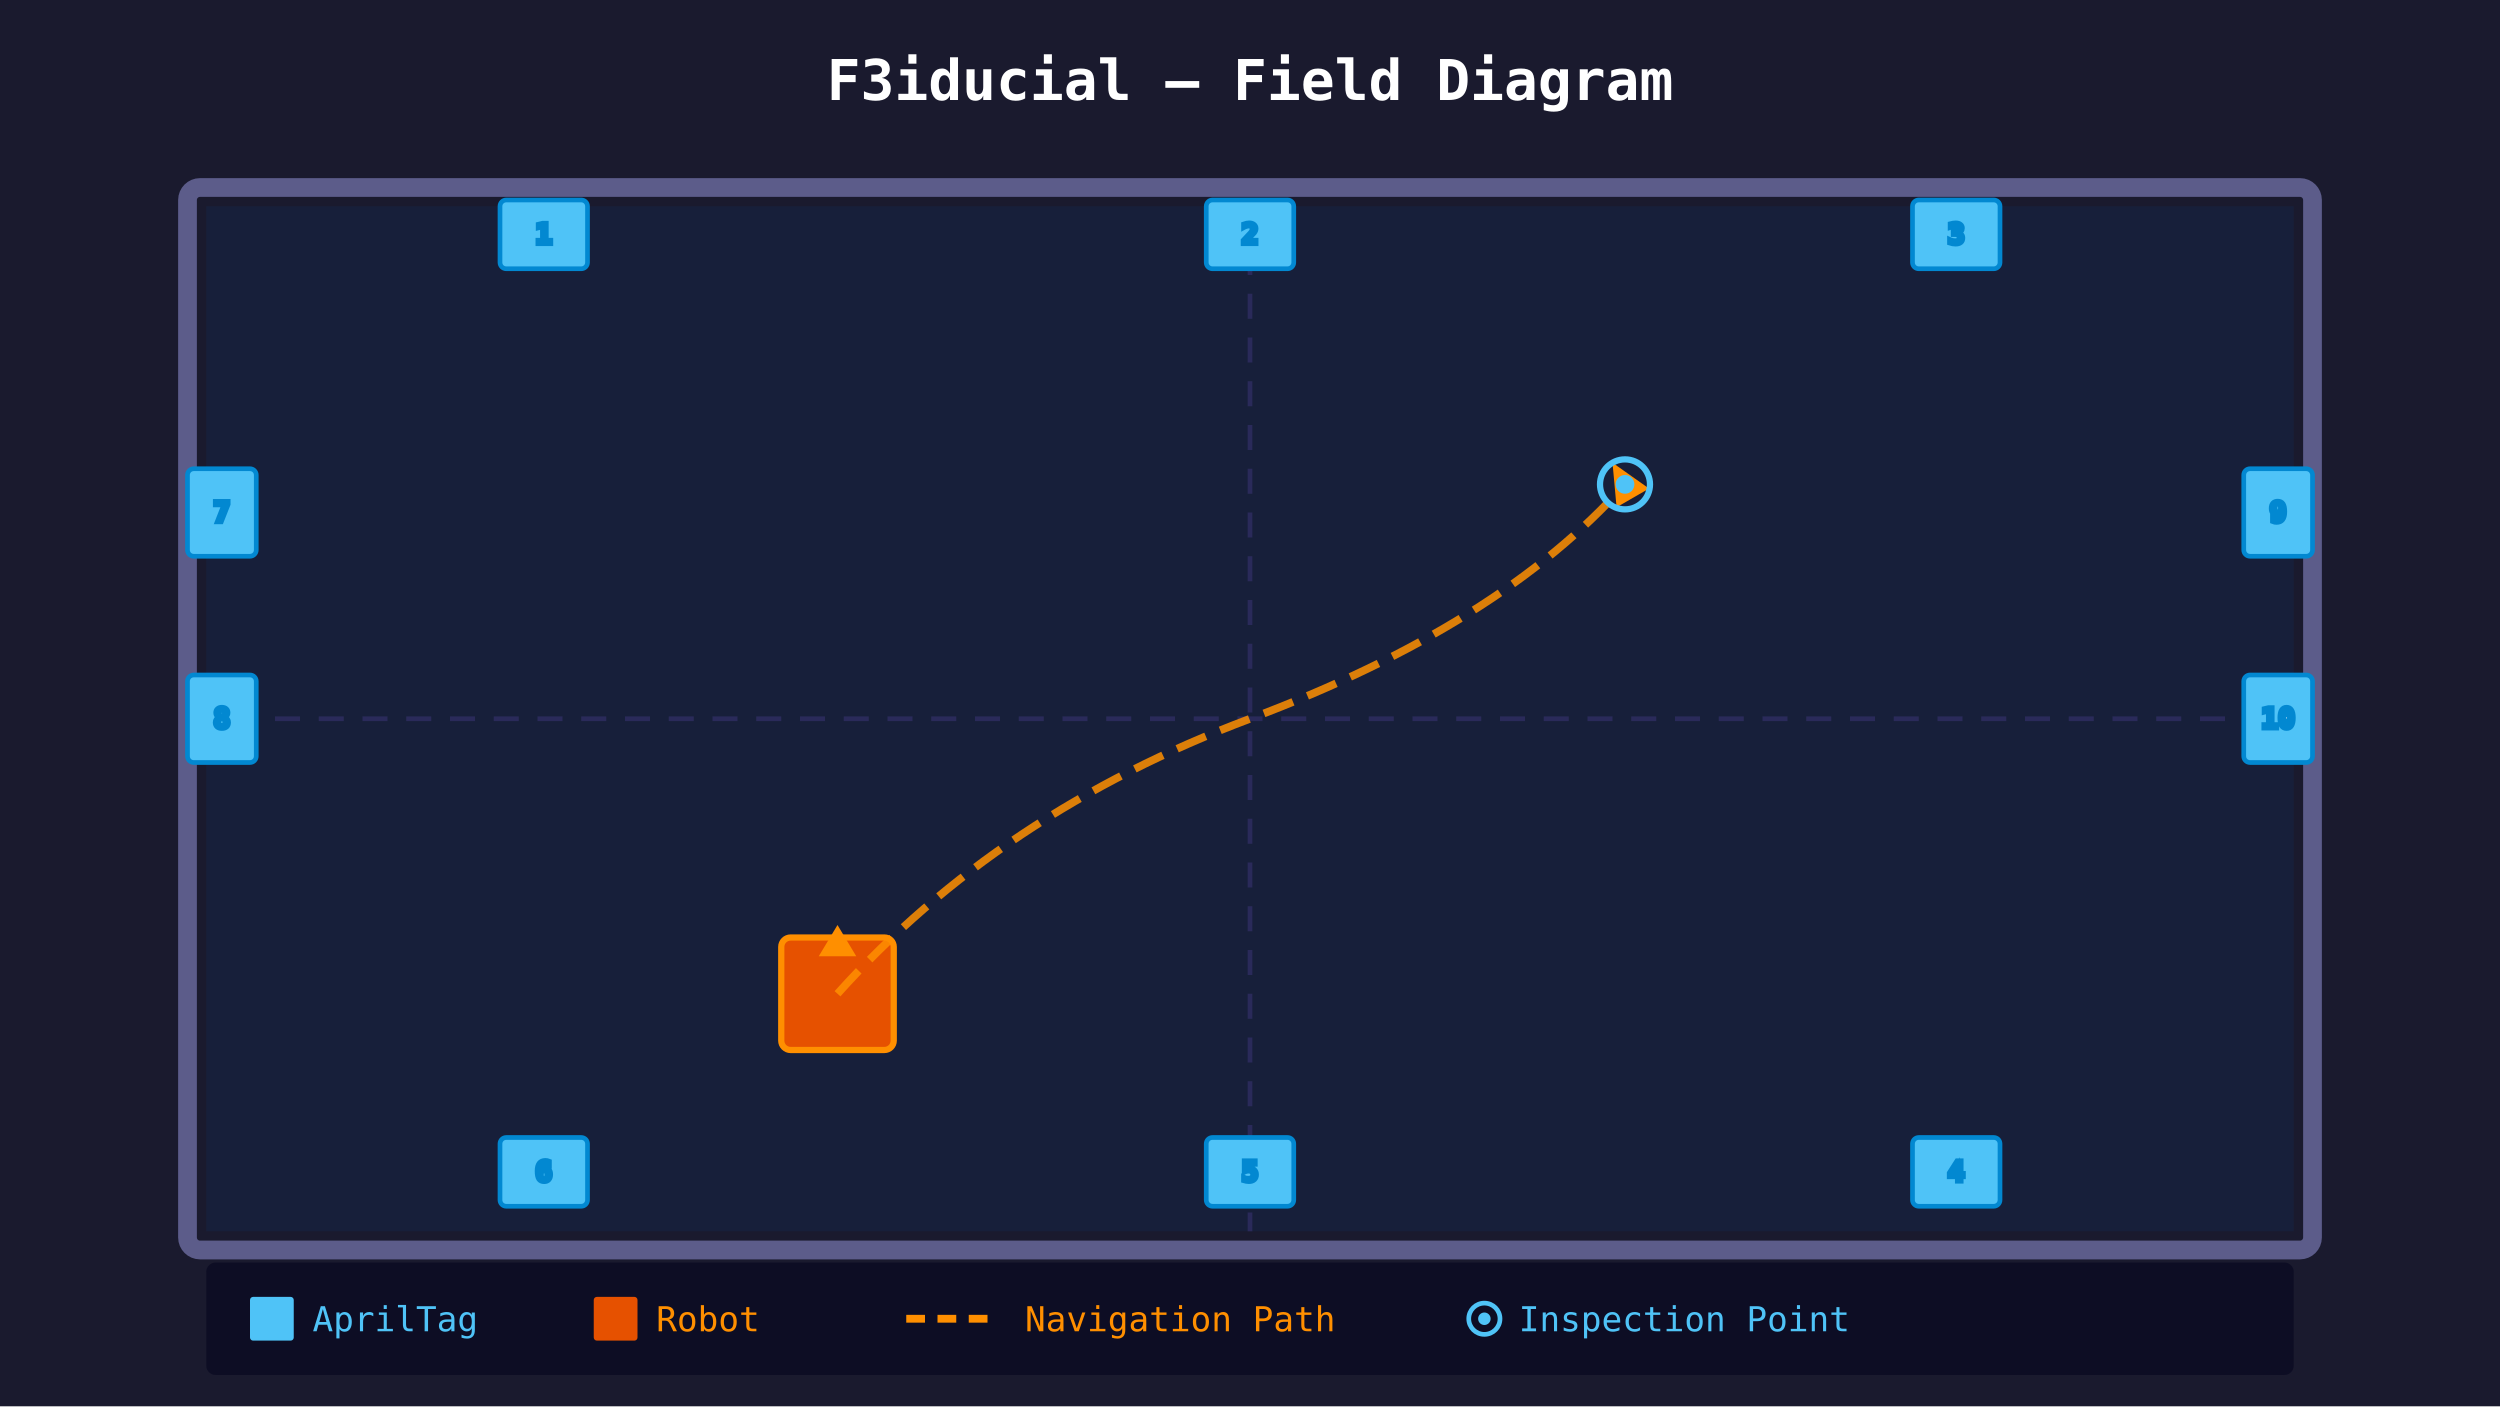
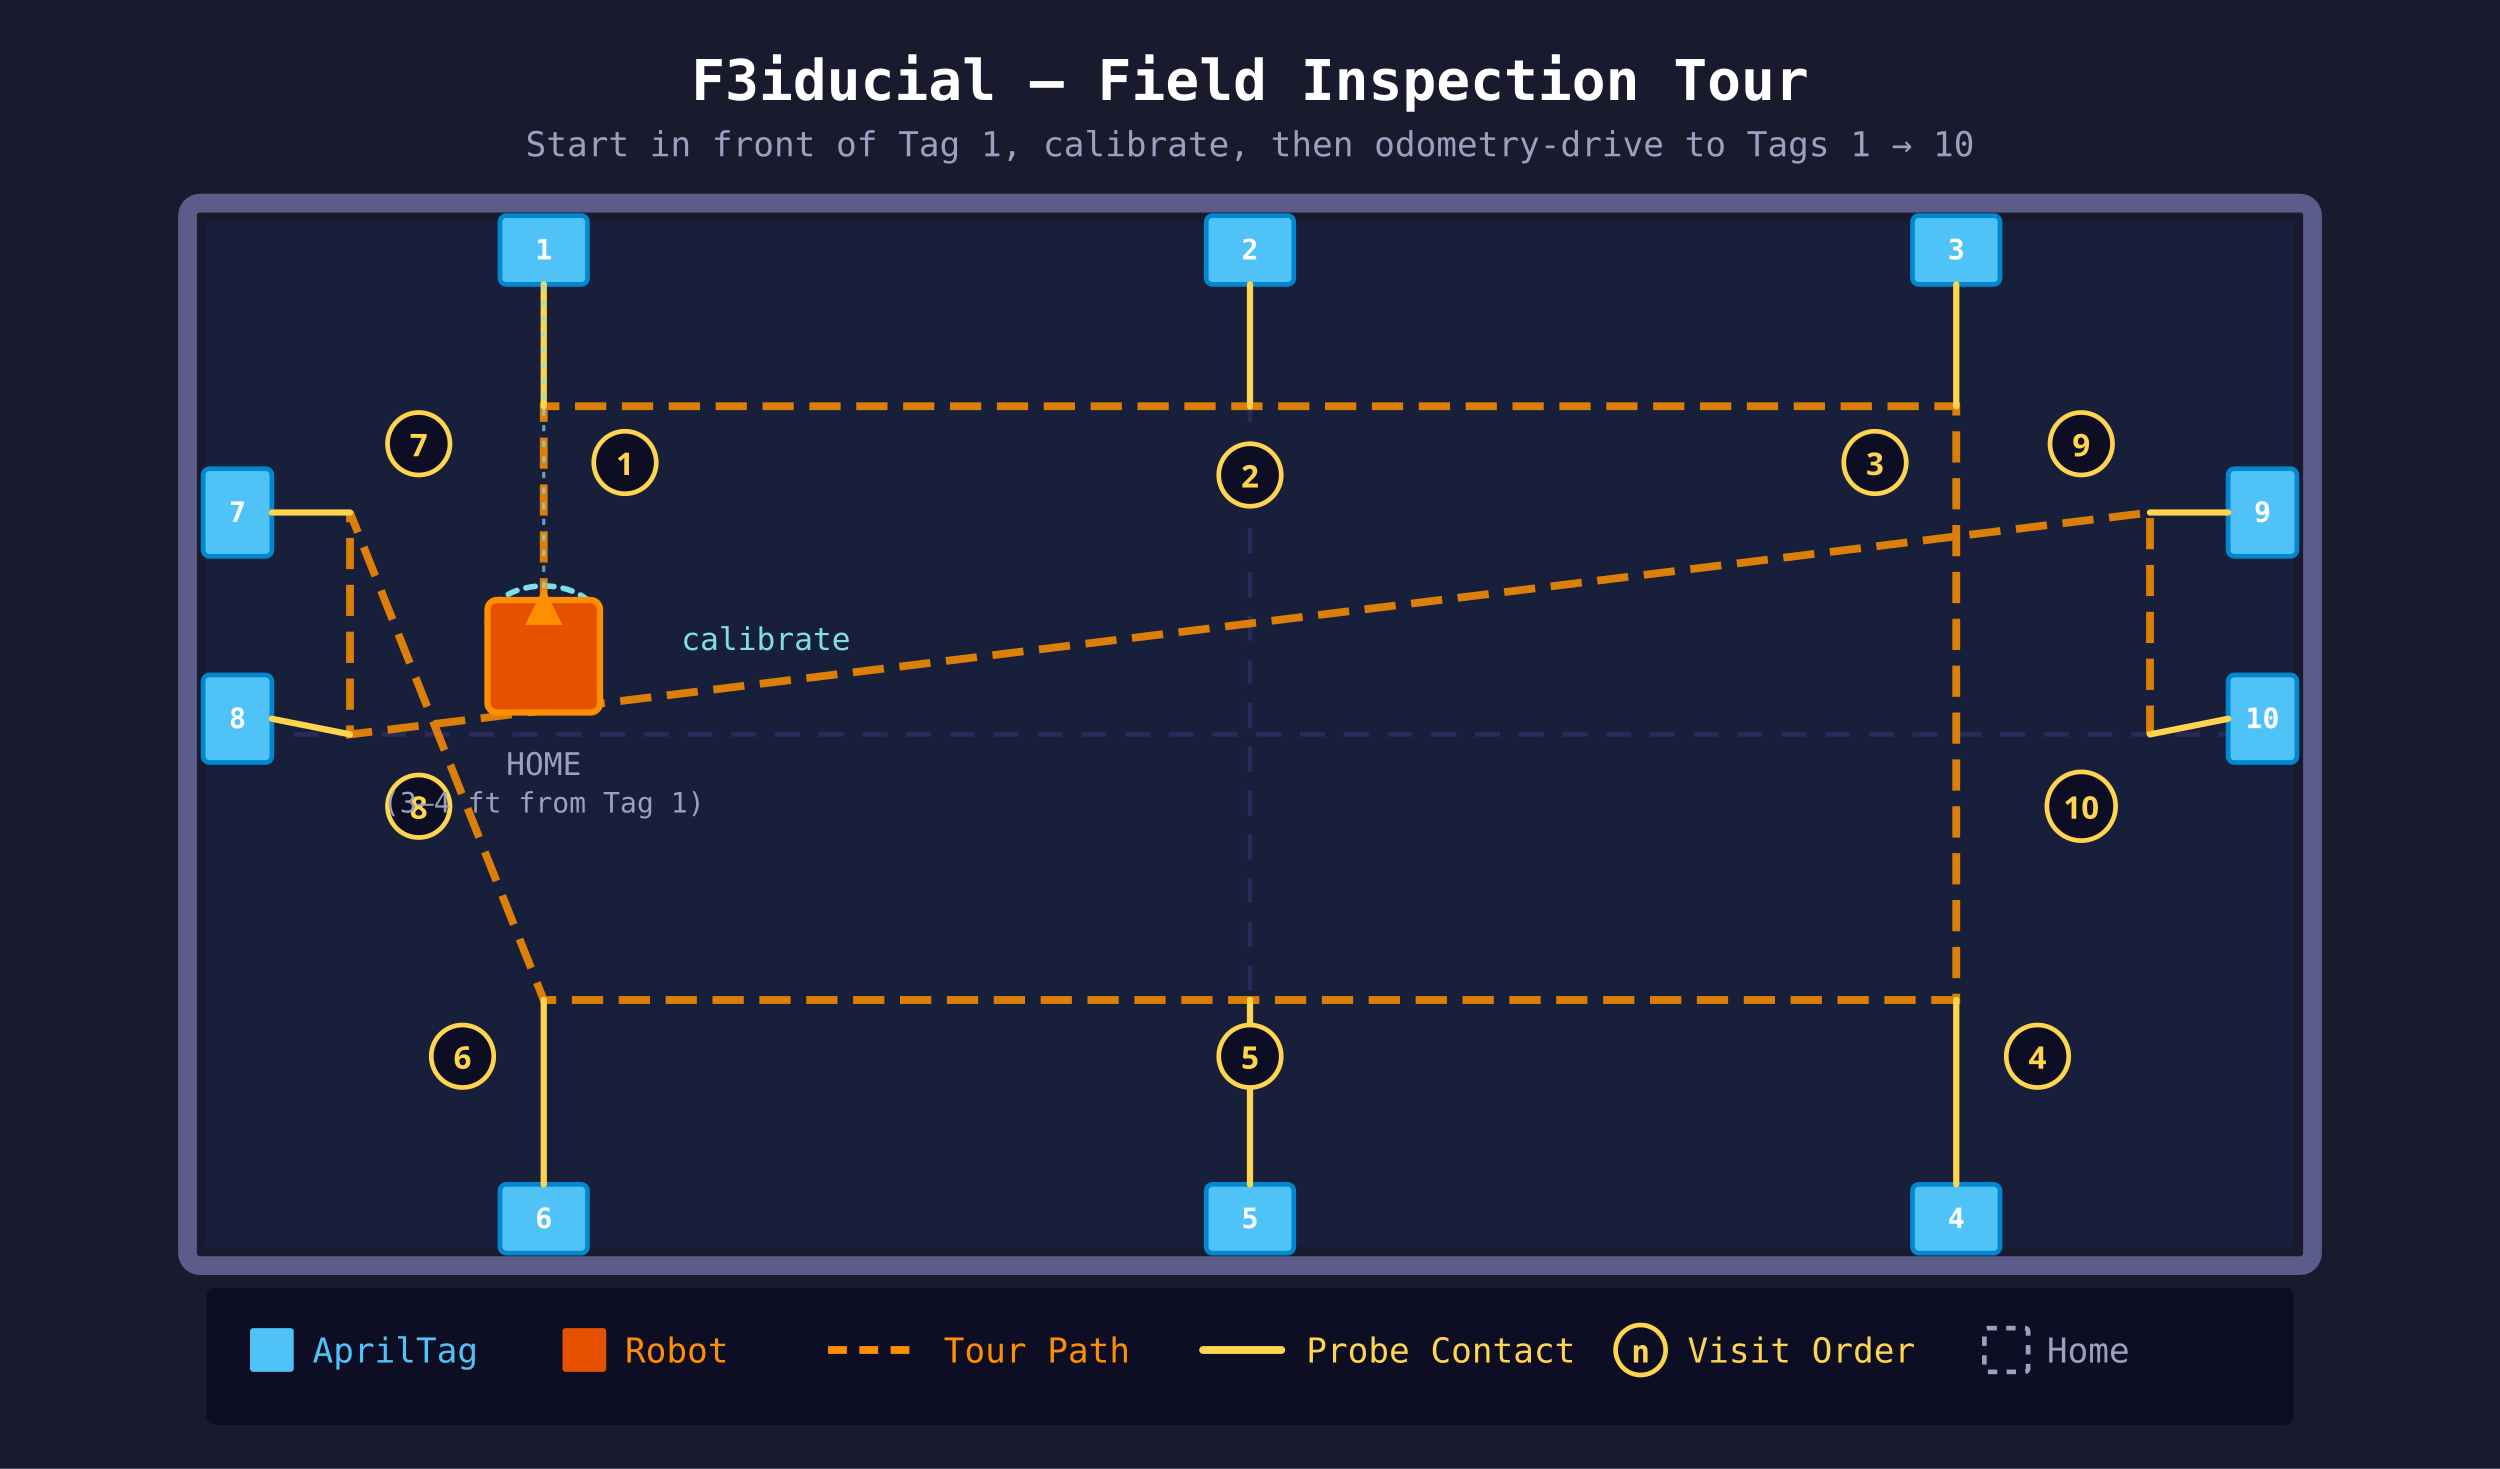
- <svg xmlns="http://www.w3.org/2000/svg" viewBox="0 0 800 450" font-family="monospace, sans-serif">
-   <rect width="800" height="450" fill="#1a1a2e" />
-   <text x="400" y="32" text-anchor="middle" fill="white" font-size="18" font-weight="bold">F3iducial — Field Diagram</text>
-   <rect x="60" y="60" width="680" height="340" fill="none" stroke="#5c5c8a" stroke-width="6" rx="4" />
-   <rect x="66" y="66" width="668" height="328" fill="#16213e" opacity="0.7" />
-   <line x1="400" y1="66" x2="400" y2="394" stroke="#2a2a5a" stroke-width="1.5" stroke-dasharray="8,6" />
-   <line x1="60" y1="230" x2="740" y2="230" stroke="#2a2a5a" stroke-width="1.5" stroke-dasharray="8,6" />
-   <g fill="#4fc3f7" stroke="#0288d1" stroke-width="1.5">
-     <rect x="160" y="64" width="28" height="22" rx="2" />
-     <text x="174" y="78" text-anchor="middle" fill="white" font-size="9" font-weight="bold">1</text>
-     <rect x="386" y="64" width="28" height="22" rx="2" />
-     <text x="400" y="78" text-anchor="middle" fill="white" font-size="9" font-weight="bold">2</text>
-     <rect x="612" y="64" width="28" height="22" rx="2" />
-     <text x="626" y="78" text-anchor="middle" fill="white" font-size="9" font-weight="bold">3</text>
+ <svg xmlns="http://www.w3.org/2000/svg" viewBox="0 0 800 470" font-family="monospace, sans-serif">
+   <rect width="800" height="470" fill="#1a1a2e" />
+   <text x="400" y="32" text-anchor="middle" fill="white" font-size="18" font-weight="bold">F3iducial — Field Inspection Tour</text>
+   <text x="400" y="50" text-anchor="middle" fill="#9aa0c0" font-size="11">Start in front of Tag 1, calibrate, then odometry-drive to Tags 1 → 10</text>
+   <rect x="60" y="65" width="680" height="340" fill="none" stroke="#5c5c8a" stroke-width="6" rx="4" />
+   <rect x="66" y="71" width="668" height="328" fill="#16213e" opacity="0.7" />
+   <line x1="400" y1="71" x2="400" y2="399" stroke="#2a2a5a" stroke-width="1.5" stroke-dasharray="8,6" />
+   <line x1="66" y1="235" x2="734" y2="235" stroke="#2a2a5a" stroke-width="1.5" stroke-dasharray="8,6" />
+   <g stroke="#0288d1" stroke-width="1.5">
+     <rect x="160" y="69" width="28" height="22" rx="2" fill="#4fc3f7" />
+     <text x="174" y="83" text-anchor="middle" fill="white" font-size="9" font-weight="bold" stroke="none">1</text>
+     <rect x="386" y="69" width="28" height="22" rx="2" fill="#4fc3f7" />
+     <text x="400" y="83" text-anchor="middle" fill="white" font-size="9" font-weight="bold" stroke="none">2</text>
+     <rect x="612" y="69" width="28" height="22" rx="2" fill="#4fc3f7" />
+     <text x="626" y="83" text-anchor="middle" fill="white" font-size="9" font-weight="bold" stroke="none">3</text>
  </g>
-   <g fill="#4fc3f7" stroke="#0288d1" stroke-width="1.5">
-     <rect x="160" y="364" width="28" height="22" rx="2" />
-     <text x="174" y="378" text-anchor="middle" fill="white" font-size="9" font-weight="bold">6</text>
-     <rect x="386" y="364" width="28" height="22" rx="2" />
-     <text x="400" y="378" text-anchor="middle" fill="white" font-size="9" font-weight="bold">5</text>
-     <rect x="612" y="364" width="28" height="22" rx="2" />
-     <text x="626" y="378" text-anchor="middle" fill="white" font-size="9" font-weight="bold">4</text>
+   <g stroke="#0288d1" stroke-width="1.5">
+     <rect x="160" y="379" width="28" height="22" rx="2" fill="#4fc3f7" />
+     <text x="174" y="393" text-anchor="middle" fill="white" font-size="9" font-weight="bold" stroke="none">6</text>
+     <rect x="386" y="379" width="28" height="22" rx="2" fill="#4fc3f7" />
+     <text x="400" y="393" text-anchor="middle" fill="white" font-size="9" font-weight="bold" stroke="none">5</text>
+     <rect x="612" y="379" width="28" height="22" rx="2" fill="#4fc3f7" />
+     <text x="626" y="393" text-anchor="middle" fill="white" font-size="9" font-weight="bold" stroke="none">4</text>
  </g>
-   <g fill="#4fc3f7" stroke="#0288d1" stroke-width="1.5">
-     <rect x="60" y="150" width="22" height="28" rx="2" />
-     <text x="71" y="167" text-anchor="middle" fill="white" font-size="9" font-weight="bold">7</text>
-     <rect x="60" y="216" width="22" height="28" rx="2" />
-     <text x="71" y="233" text-anchor="middle" fill="white" font-size="9" font-weight="bold">8</text>
+   <g stroke="#0288d1" stroke-width="1.5">
+     <rect x="65" y="150" width="22" height="28" rx="2" fill="#4fc3f7" />
+     <text x="76" y="167" text-anchor="middle" fill="white" font-size="9" font-weight="bold" stroke="none">7</text>
+     <rect x="65" y="216" width="22" height="28" rx="2" fill="#4fc3f7" />
+     <text x="76" y="233" text-anchor="middle" fill="white" font-size="9" font-weight="bold" stroke="none">8</text>
  </g>
-   <g fill="#4fc3f7" stroke="#0288d1" stroke-width="1.5">
-     <rect x="718" y="150" width="22" height="28" rx="2" />
-     <text x="729" y="167" text-anchor="middle" fill="white" font-size="9" font-weight="bold">9</text>
-     <rect x="718" y="216" width="22" height="28" rx="2" />
-     <text x="729" y="233" text-anchor="middle" fill="white" font-size="9" font-weight="bold">10</text>
+   <g stroke="#0288d1" stroke-width="1.5">
+     <rect x="713" y="150" width="22" height="28" rx="2" fill="#4fc3f7" />
+     <text x="724" y="167" text-anchor="middle" fill="white" font-size="9" font-weight="bold" stroke="none">9</text>
+     <rect x="713" y="216" width="22" height="28" rx="2" fill="#4fc3f7" />
+     <text x="724" y="233" text-anchor="middle" fill="white" font-size="9" font-weight="bold" stroke="none">10</text>
  </g>
-   <rect x="250" y="300" width="36" height="36" fill="#e65100" stroke="#ff8f00" stroke-width="2" rx="3" />
-   <polygon points="268,296 262,306 274,306" fill="#ff8f00" />
-   <path d="M268 318 Q320 260 400 230 Q480 200 520 155" fill="none" stroke="#ff8f00" stroke-width="2.5" stroke-dasharray="10,5" opacity="0.85" />
-   <polygon points="520,147 514,160 526,160" fill="#ff8f00" transform="rotate(-30,520,155)" />
-   <circle cx="520" cy="155" r="8" fill="none" stroke="#4fc3f7" stroke-width="2" />
-   <circle cx="520" cy="155" r="3" fill="#4fc3f7" />
-   <rect x="66" y="404" width="668" height="36" fill="#0d0d24" rx="3" />
-   <rect x="80" y="415" width="14" height="14" fill="#4fc3f7" rx="1" />
-   <text x="100" y="426" fill="#4fc3f7" font-size="11">AprilTag</text>
-   <rect x="190" y="415" width="14" height="14" fill="#e65100" rx="1" />
-   <text x="210" y="426" fill="#ff8f00" font-size="11">Robot</text>
-   <line x1="290" y1="422" x2="320" y2="422" stroke="#ff8f00" stroke-width="2.5" stroke-dasharray="6,4" />
-   <text x="328" y="426" fill="#ff8f00" font-size="11">Navigation Path</text>
-   <circle cx="475" cy="422" r="5" fill="none" stroke="#4fc3f7" stroke-width="1.5" />
-   <circle cx="475" cy="422" r="2" fill="#4fc3f7" />
-   <text x="486" y="426" fill="#4fc3f7" font-size="11">Inspection Point</text>
+   <g fill="none" stroke="#80deea" stroke-width="1.8" stroke-linecap="round">
+     <path d="M 158 205 A 18 12 0 1 1 190 205" stroke-dasharray="3,3" />
+   </g>
+   <polygon points="190,205 184,200 184,210" fill="#80deea" />
+   <text x="218" y="208" fill="#80deea" font-size="10">calibrate</text>
+   <path d="M 174 210            L 174 130            L 400 130            L 626 130            L 626 320            L 400 320            L 174 320            L 112 164            L 112 235            L 688 164            L 688 235" fill="none" stroke="#ff8f00" stroke-width="2.5" stroke-dasharray="10,5" opacity="0.85" />
+   <g stroke="#ffd54f" stroke-width="2" stroke-linecap="round">
+     <line x1="174" y1="130" x2="174" y2="91" />
+     <line x1="400" y1="130" x2="400" y2="91" />
+     <line x1="626" y1="130" x2="626" y2="91" />
+     <line x1="626" y1="320" x2="626" y2="379" />
+     <line x1="400" y1="320" x2="400" y2="379" />
+     <line x1="174" y1="320" x2="174" y2="379" />
+     <line x1="112" y1="164" x2="87" y2="164" />
+     <line x1="112" y1="235" x2="87" y2="230" />
+     <line x1="688" y1="164" x2="713" y2="164" />
+     <line x1="688" y1="235" x2="713" y2="230" />
+   </g>
+   <g font-size="10" font-weight="bold" font-family="sans-serif">
+     <circle cx="200" cy="148" r="10" fill="#0d0d24" stroke="#ffd54f" stroke-width="1.5" />
+     <text x="200" y="152" text-anchor="middle" fill="#ffd54f">1</text>
+     <circle cx="400" cy="152" r="10" fill="#0d0d24" stroke="#ffd54f" stroke-width="1.5" />
+     <text x="400" y="156" text-anchor="middle" fill="#ffd54f">2</text>
+     <circle cx="600" cy="148" r="10" fill="#0d0d24" stroke="#ffd54f" stroke-width="1.5" />
+     <text x="600" y="152" text-anchor="middle" fill="#ffd54f">3</text>
+     <circle cx="652" cy="338" r="10" fill="#0d0d24" stroke="#ffd54f" stroke-width="1.5" />
+     <text x="652" y="342" text-anchor="middle" fill="#ffd54f">4</text>
+     <circle cx="400" cy="338" r="10" fill="#0d0d24" stroke="#ffd54f" stroke-width="1.5" />
+     <text x="400" y="342" text-anchor="middle" fill="#ffd54f">5</text>
+     <circle cx="148" cy="338" r="10" fill="#0d0d24" stroke="#ffd54f" stroke-width="1.5" />
+     <text x="148" y="342" text-anchor="middle" fill="#ffd54f">6</text>
+     <circle cx="134" cy="142" r="10" fill="#0d0d24" stroke="#ffd54f" stroke-width="1.5" />
+     <text x="134" y="146" text-anchor="middle" fill="#ffd54f">7</text>
+     <circle cx="134" cy="258" r="10" fill="#0d0d24" stroke="#ffd54f" stroke-width="1.5" />
+     <text x="134" y="262" text-anchor="middle" fill="#ffd54f">8</text>
+     <circle cx="666" cy="142" r="10" fill="#0d0d24" stroke="#ffd54f" stroke-width="1.5" />
+     <text x="666" y="146" text-anchor="middle" fill="#ffd54f">9</text>
+     <circle cx="666" cy="258" r="11" fill="#0d0d24" stroke="#ffd54f" stroke-width="1.5" />
+     <text x="666" y="262" text-anchor="middle" fill="#ffd54f">10</text>
+   </g>
+   <g>
+     <rect x="156" y="192" width="36" height="36" fill="none" stroke="#9aa0c0" stroke-width="1.5" stroke-dasharray="3,3" rx="3" />
+     <text x="174" y="248" text-anchor="middle" fill="#9aa0c0" font-size="10">HOME</text>
+     <text x="174" y="260" text-anchor="middle" fill="#9aa0c0" font-size="9">(3–4 ft from Tag 1)</text>
+   </g>
+   <g>
+     <rect x="156" y="192" width="36" height="36" fill="#e65100" stroke="#ff8f00" stroke-width="2" rx="3" />
+     <polygon points="174,188 168,200 180,200" fill="#ff8f00" />
+     <line x1="174" y1="188" x2="174" y2="91" stroke="#80deea" stroke-width="1" stroke-dasharray="2,3" opacity="0.7" />
+   </g>
+   <rect x="66" y="412" width="668" height="44" fill="#0d0d24" rx="3" />
+   <rect x="80" y="425" width="14" height="14" fill="#4fc3f7" rx="1" />
+   <text x="100" y="436" fill="#4fc3f7" font-size="11">AprilTag</text>
+   <rect x="180" y="425" width="14" height="14" fill="#e65100" rx="1" />
+   <text x="200" y="436" fill="#ff8f00" font-size="11">Robot</text>
+   <line x1="265" y1="432" x2="295" y2="432" stroke="#ff8f00" stroke-width="2.5" stroke-dasharray="6,4" />
+   <text x="302" y="436" fill="#ff8f00" font-size="11">Tour Path</text>
+   <line x1="385" y1="432" x2="410" y2="432" stroke="#ffd54f" stroke-width="2.5" stroke-linecap="round" />
+   <text x="418" y="436" fill="#ffd54f" font-size="11">Probe Contact</text>
+   <circle cx="525" cy="432" r="8" fill="#0d0d24" stroke="#ffd54f" stroke-width="1.5" />
+   <text x="525" y="436" text-anchor="middle" fill="#ffd54f" font-size="10" font-weight="bold">n</text>
+   <text x="540" y="436" fill="#ffd54f" font-size="11">Visit Order</text>
+   <rect x="635" y="425" width="14" height="14" fill="none" stroke="#9aa0c0" stroke-width="1.5" stroke-dasharray="3,3" rx="1" />
+   <text x="655" y="436" fill="#9aa0c0" font-size="11">Home</text>
</svg>
